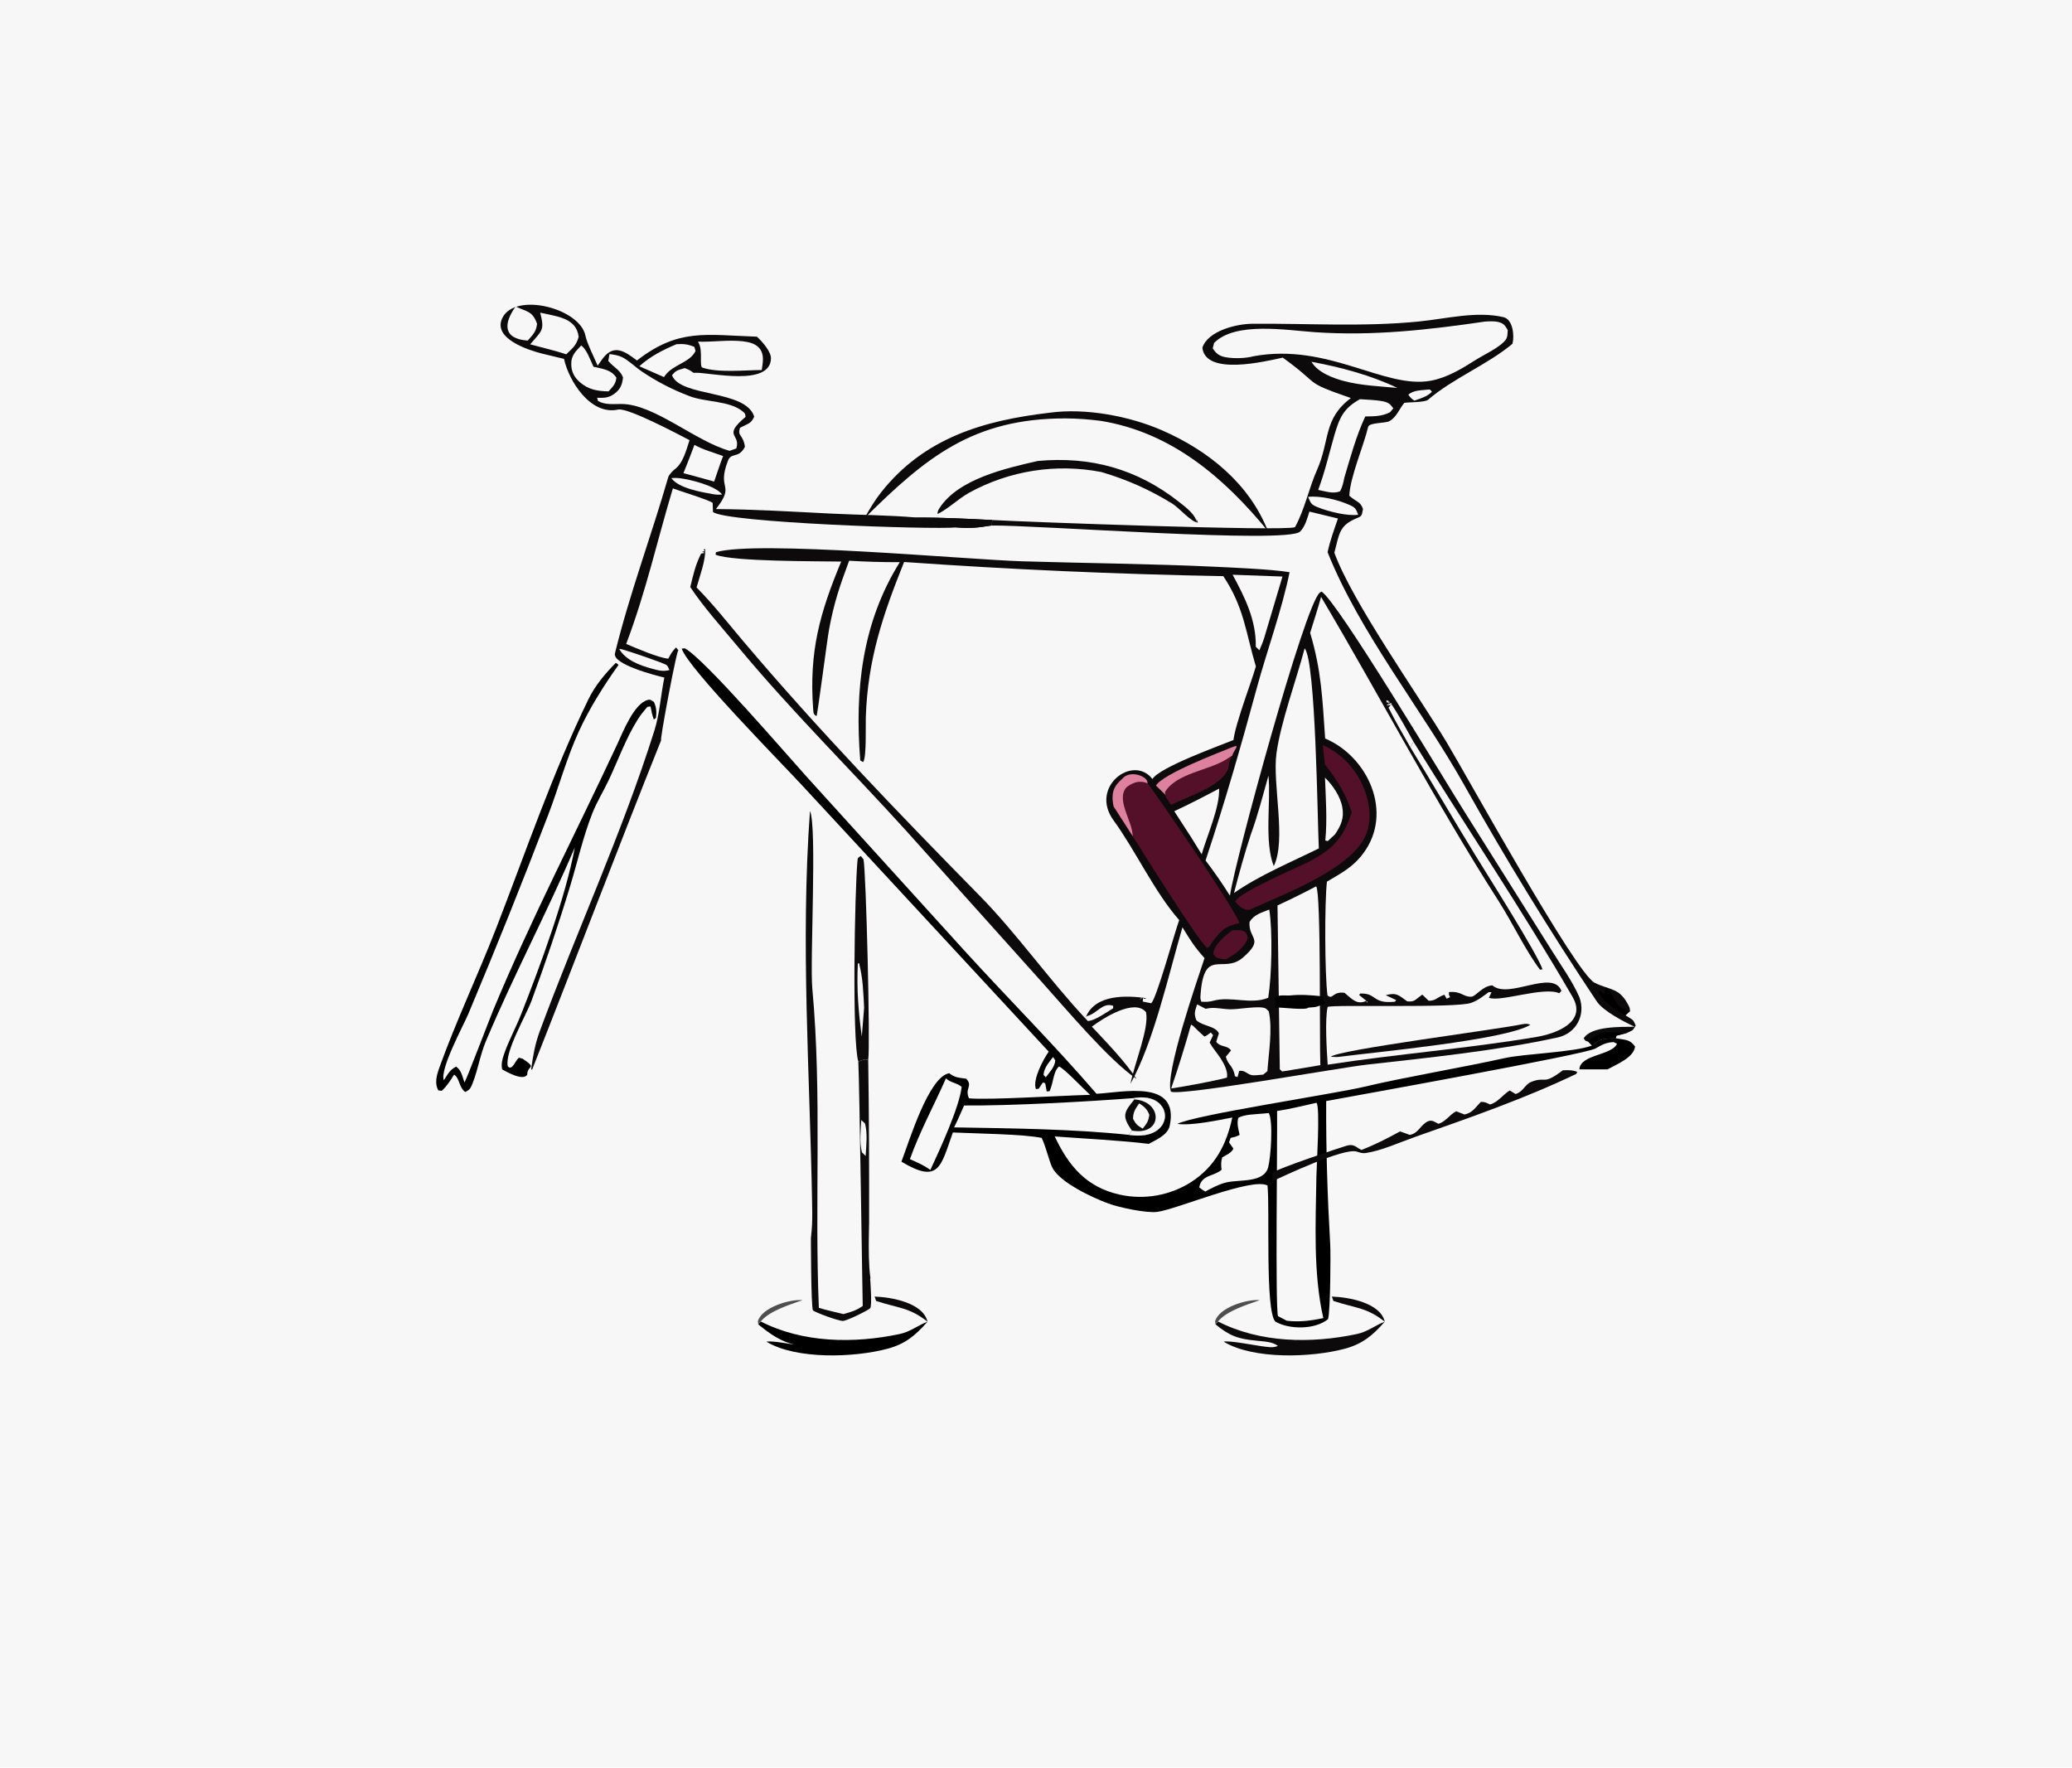
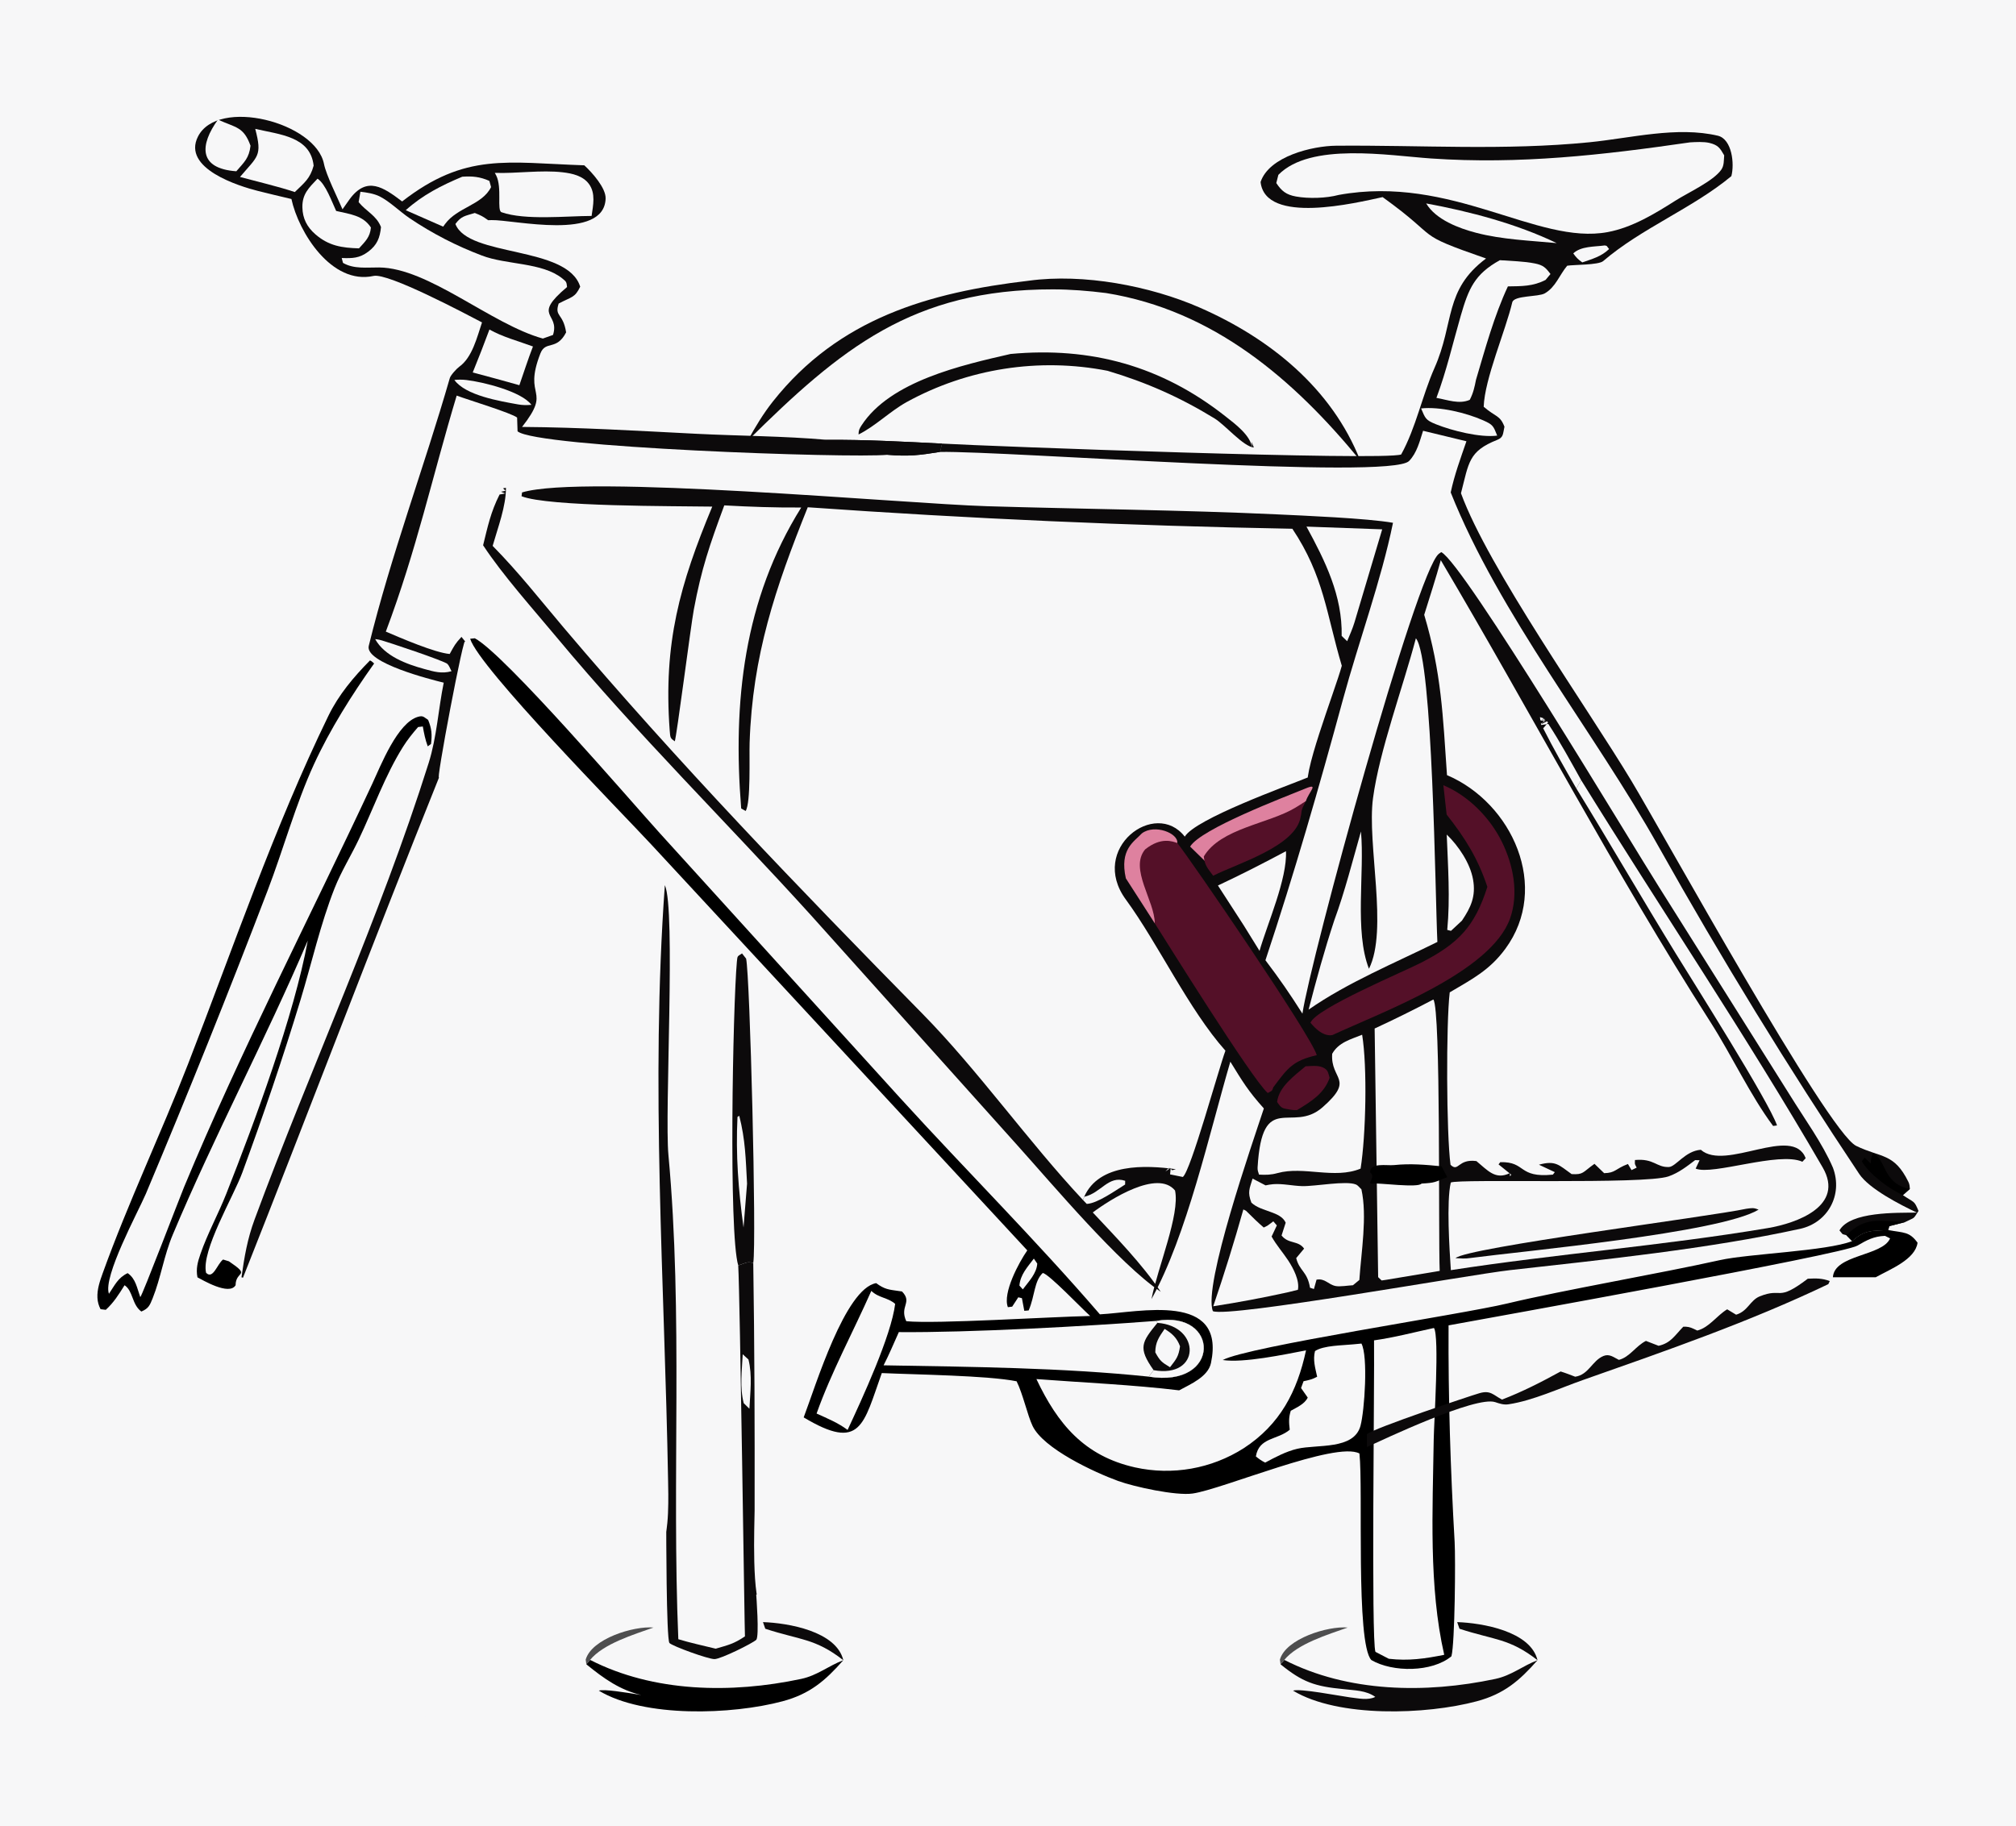
- <svg xmlns="http://www.w3.org/2000/svg" width="646" height="551" viewBox="0 0 646 551" fill="none">
+ <svg xmlns="http://www.w3.org/2000/svg" width="414" height="375" viewBox="116 71 414 375" fill="none">
  <rect width="646" height="551" fill="#F7F7F8" />
  <path d="M215.209 183.005C216.186 179.069 216.747 176.25 218.589 172.582L219.757 172.365L218.879 172.008L219.829 171.815L219.295 171.309L219.895 171.196C219.935 174.959 218.245 179.348 217.17 183.13C222.549 188.588 226.885 194.164 231.775 199.943C255.106 227.516 280.134 253.502 305.431 279.235C316.863 290.862 327.086 305.412 338.405 317.504L338.649 316.828C341.698 309.932 351.189 310.302 357.472 311.174L356.713 311.379L356.265 310.902L355.915 311.434L356.067 310.865L355.321 311.627L356.41 310.927L356.284 312.234L358.905 312.765C360.561 311.459 366.237 290.633 367.65 286.825C360.093 278.349 353.889 264.916 347.19 255.763C339.547 245.311 353.235 235.039 359.301 242.855C361.518 239.185 380.203 232.488 384.533 230.712C387.292 229.582 386.14 230.96 384.82 232.94C382.84 231.382 390.182 212.839 391.548 207.758C388.36 197.048 387.892 189.349 381.397 179.613C348.186 179.005 315.001 177.533 281.876 175.198C275.223 191.791 270.524 205.602 269.937 223.628C269.844 226.442 270.207 235.887 269.125 237.584L268.207 237.067C266.458 215.236 268.722 194.161 280.536 175.25C274.999 175.278 270.26 175.115 264.736 174.812C261.7 183.023 260.043 187.839 258.486 196.192C257.872 199.467 254.915 222.604 254.565 223.28C253.668 222.619 253.648 222.66 253.522 220.97C252.209 203.048 255.628 191.019 262.267 175.064C254.704 174.93 228.535 175.109 223.103 172.931L223.209 172.152C235.782 168.346 301.287 174.45 318.711 174.983C336.907 175.539 359.538 175.778 378.117 176.653C383.602 176.912 396.657 177.447 402.062 178.387C399.646 190.226 394.987 202.89 391.806 214.609C386.842 232.855 381.84 250.268 375.867 268.248C378.863 272.208 380.81 275.035 383.463 279.213C385.08 268.165 406.854 188.279 411.487 184.75C411.645 184.63 411.81 184.525 411.975 184.413C416.661 186.814 450.922 244.126 456.822 253.418L483.631 296.05C486.535 300.762 490.271 305.878 492.409 310.865C494.508 316.463 491.34 322.174 485.658 323.42C466.834 327.542 445.087 329.773 426.086 331.903C417.678 332.845 368.389 341.719 365.076 340.33C362.997 335.132 373.207 305.775 375.543 298.688C372.303 295.089 371.167 293.154 368.659 289.085C364.336 303.846 359.71 324.818 352.463 337.851C353.737 331.379 358.357 320.437 357.301 315.544C353.717 311.176 344.008 317.36 340.411 320.053C345.157 325.126 350.496 330.598 354.364 336.348C345.79 330.551 332.346 314.521 324.941 306.285L282.602 259.076C265.323 239.995 246.87 221.817 230.35 201.955C225.611 196.258 219.216 189.12 215.209 183.005Z" fill="#0C0A0B" />
  <path d="M347.2 251.42C345.88 245.48 348.818 243.956 350.5 242.18C353.14 240.2 358.016 242.18 357.76 244.16C356.798 246.118 354.138 260.946 353.14 260.66L347.2 251.42Z" fill="#DE819F" />
  <path d="M360.4 244.898C362.618 241.228 379.83 234.716 384.16 232.94C386.919 231.81 384.82 233.6 384.16 235.58C381.685 237.539 366.267 248.406 363.7 248.12L360.4 244.898Z" fill="#DE819F" />
  <path d="M338.649 316.828C342.101 316.093 343.573 312.396 347.064 313.553L347.051 314.316C344.972 315.601 341.388 318.185 339.171 318.3L338.405 317.504L338.649 316.828Z" fill="#F7F7F8" />
  <path d="M411.876 186.068C430.554 217.608 447.457 249.973 467.237 280.922C471.672 287.869 475.428 295.995 480.12 302.284L480.926 302.18C479.19 297.165 463.911 273.011 460.155 266.902C453.456 256.005 446.434 243.896 439.722 232.972L440.692 231.235C457.126 257.824 474.642 283.762 490.297 310.8C494.898 318.743 484.945 322.267 479.051 323.26C457.423 326.902 435.577 328.56 413.942 331.907C413.658 327.571 413.018 317.858 413.929 313.909C415.473 313.098 453.747 314.353 458.637 312.648C460.782 311.901 462.465 310.542 464.115 309.302L465.02 309.33L464.214 311.046C467.699 312.491 481.295 307.477 486.133 309.636L486.813 308.907C484.107 301.978 470.346 311.65 465.277 307.181C462.082 307.397 460.149 310.663 458.717 310.72C456.143 310.822 455.687 308.923 451.753 309.28C451.727 310.301 451.654 309.943 452.103 310.845L451.047 311.355L450.308 310.1C447.622 311.129 447.78 311.932 445.424 311.984L443.437 310.065C440.936 311.844 441.2 312.316 438.745 312.176C436.131 310.325 435.478 309.299 432.033 310.246L435.293 311.773L434.891 312.286C427.65 313.007 429.465 309.59 424.093 309.723L423.737 310.181L426.35 312.293L426.093 312.634L426.06 311.976C423.07 313.438 421.506 311.403 419.189 309.501C415.328 308.985 415.572 311.876 413.876 310.266C413.018 303.843 412.952 281.261 413.711 274.845C418.311 272.117 421.869 270.324 425.116 265.92C434.435 253.281 426.541 235.919 413.15 230.221C412.305 217.964 412.008 209.145 408.471 197.288C409.586 193.664 410.9 189.699 411.876 186.068Z" fill="#F7F7F8" />
  <path d="M474.636 319.293C475.777 319.147 476.101 319.041 477.137 319.483C469.171 324.265 428.733 327.984 417.862 329.422C416.872 329.591 415.909 329.488 414.906 329.439C417.117 327.276 467.105 320.916 474.636 319.293Z" fill="#0C0A0B" />
  <path d="M406.761 202.113C410.253 206.283 410.734 255.408 411.177 264.488C402.412 268.832 392.756 272.797 384.73 278.392C386.328 272.219 387.997 266.125 389.997 260.069C392.175 254.135 393.753 247.868 395.482 241.792C396.261 250.206 394.109 262.279 397.125 269.999C401.125 262.003 396.69 244.405 397.957 234.95C399.264 225.216 404.134 212.096 406.761 202.113Z" fill="#F7F7F8" />
  <path d="M410.352 276.311C411.922 278.378 411.348 324.82 411.652 332.058L400.65 333.892L399.732 334.024L399.013 333.345L398.293 282.27C402.366 280.386 406.385 278.4 410.352 276.311Z" fill="#F7F7F8" />
  <path d="M412.404 232.296C417.513 234.429 421.948 238.925 424.39 243.853C426.766 248.649 427.947 254.524 426.093 259.692C422.133 270.73 399.983 278.816 389.641 283.606C389.489 283.624 389.331 283.662 389.172 283.661C387.476 283.641 386.143 282.288 385.113 281.092C386.196 278.146 404.161 270.655 408.015 268.659C415.533 264.76 418.852 261.312 421.44 253.171C419.486 247.302 416.866 243.129 413.077 238.317L412.404 232.296Z" fill="#541028" />
  <path d="M395.726 283.548C396.808 290.215 396.498 304.197 395.409 311.05C390.024 313.278 383.727 310.479 378.348 311.967C376.995 312.341 375.939 312.362 374.547 312.279C374.375 311.763 374.223 311.37 374.256 310.816C375.193 294.782 381.298 303.983 387.588 298.457C394.333 292.539 389.185 292.862 389.575 287.462C390.882 285.121 393.35 284.51 395.726 283.548Z" fill="#F7F7F8" />
  <path d="M373.227 313.102L375.893 314.491C376.408 314.383 376.936 314.287 377.464 314.246C379.424 314.097 381.457 314.596 383.43 314.644C386.103 314.708 392.426 313.478 394.439 314.307C394.901 314.499 395.198 314.968 395.574 315.299C396.802 320.819 395.535 328.222 395.152 333.92L393.838 335.004C392.888 335.048 391.179 335.346 390.281 335.168C388.737 334.861 388.129 333.542 386.361 333.858L385.826 335.781L385.021 335.518C384.466 332.126 382.849 332.107 382.183 329.428L383.806 327.479C382.592 325.753 380.599 326.589 379.18 324.784L380.025 322.156C378.962 319.781 375.048 319.976 372.982 318.043C372.164 315.867 372.573 315.25 373.227 313.102Z" fill="#F7F7F8" />
  <path d="M371.333 319.434C371.953 319.747 371.768 319.589 372.217 320.043C373.293 321.126 374.362 322.149 375.517 323.15C376.447 322.687 376.104 322.907 376.923 322.302C377.114 322.162 377.299 322.018 377.484 321.876L378.21 322.713L377.134 325.003C378.131 326.795 379.444 328.247 380.559 329.946C381.622 331.559 382.909 334.062 382.533 335.94L380.553 336.431C375.451 337.561 370.316 338.526 365.148 339.324C367.392 332.752 369.452 326.12 371.333 319.434Z" fill="#F7F7F8" />
  <path d="M386.407 287.748C385.443 283.962 360.242 247.179 357.76 244.16C356.823 243.859 354.46 242.84 351.16 245.48C347.86 249.44 353.14 256.04 353.14 260.66C355.483 264.338 373.062 292.634 376.335 295.517C377.094 295.085 377.22 295.229 377.484 294.34L377.599 294.186C380.501 290.297 381.567 288.868 386.407 287.748Z" fill="#541028" />
  <path d="M384.295 179.171L399.844 179.733L394.149 198.857C393.746 200.177 393.178 201.439 392.65 202.713L391.522 201.628C391.687 193.39 388.156 186.267 384.295 179.171Z" fill="#F7F7F8" />
  <path d="M380.084 245.845C380.355 251.547 376.289 260.652 374.652 266.322L371.418 261.097L366.112 252.894C370.844 250.679 375.471 248.306 380.084 245.845Z" fill="#F7F7F8" />
  <path d="M384.16 235.58L383.5 236.9C383.1 237.962 383.345 237.987 383.1 238.754C382.18 244.82 370.164 248.339 365.129 250.888C364.033 249.38 363.393 248.817 363.208 246.932C366.673 241.112 376.514 240.239 382.025 236.902C382.282 236.749 383.909 235.736 384.16 235.58Z" fill="#541028" />
  <path d="M413.097 242.428C415.519 244.757 417.922 248.334 418.503 251.668C419.11 255.104 418.067 257.361 416.219 260.111L413.968 262.207L413.203 262.013C413.823 255.525 413.348 248.932 413.097 242.428Z" fill="#F7F7F8" />
  <path d="M384.103 290.031C385.179 289.988 386.592 289.799 387.595 290.239C388.756 290.745 388.704 291.285 389.047 292.394C387.918 295.682 385.146 297.325 382.341 299.035C381.813 299.059 381.371 299.017 380.85 298.918C379.259 298.618 379.2 298.724 378.262 297.359C378.639 294.209 381.833 291.948 384.103 290.031Z" fill="#541028" />
  <path d="M439.722 232.972C437.306 228.779 435.095 224.936 432.904 220.604L433.907 219.42L433.689 219.152L432.561 219.726L433.26 218.671L432.316 218.916L432.244 218.306L433.062 218.578L432.27 219.026L433.405 218.976L432.435 219.648L432.521 219.927L433.96 219.704C436.395 223.416 438.52 227.359 440.692 231.235L439.722 232.972Z" fill="#F7F7F8" />
  <path d="M249.694 244.418L326.961 327.846C325.238 330.323 321.859 336.597 322.974 339.508L323.859 339.402L325.113 337.482L325.858 337.662L326.347 340.258L327.244 340.181C328.545 337.133 328.353 334.16 330.142 332.482C331.435 332.723 338.029 339.669 339.877 341.322C331.706 341.484 308.236 342.991 302.112 342.395C300.666 339.295 303.451 338.574 301.234 336.286L300.561 336.192C298.455 335.888 297.683 335.86 295.927 334.573C289.539 335.683 283.48 355.753 281.044 362.151C292.825 369.202 293.281 363.657 297.082 353.045C303.973 353.363 318.882 353.54 324.769 354.735C326.076 357.374 326.994 361.685 328.043 363.896C330.274 368.588 340.755 373.437 345.586 375.198C348.965 376.43 357.459 378.269 360.891 377.792C367.023 376.939 390.334 366.965 395.172 369.566C395.957 376.765 394.38 408.469 397.607 411.989C401.989 414.557 410.101 414.525 414.061 411.218C414.787 408.487 414.912 391.144 414.721 387.756C413.863 372.821 413.394 358.224 413.473 343.247C421.809 341.718 494.271 328.716 497.439 326.861C499.379 325.726 500.785 324.954 503.101 324.863L504.144 325.38C502.56 329.061 492.697 328.668 492.4 333.364H501.194C504.19 331.702 509.319 329.715 509.781 326.265C508.084 323.95 507.022 324.272 503.755 323.669C500.442 323.801 498.871 323.599 496.336 325.943C491.103 328.005 475.131 328.521 469.191 329.848C456.756 332.622 437.2 335.957 425.525 338.754C415.981 341.041 372.217 347.588 367.095 350.368C371.365 351.006 379.708 349.24 384.202 348.38C382.381 356.847 378.876 363.62 371.398 368.489C364.779 372.706 356.753 374.121 349.09 372.423C338.636 370.08 333.184 363.462 328.835 354.279C338.346 355.001 348.767 355.457 358.146 356.595C360.508 355.31 364.079 353.81 364.68 350.987C367.782 336.287 349.955 340.576 341.87 340.982C328.578 325.556 314.546 311.576 300.838 296.532L251.509 242.161C245.292 235.286 219.671 205.416 213.513 202.112L212.55 202.21C214.365 208.151 243.556 237.792 249.694 244.418Z" fill="black" />
  <path d="M410.471 343.786C411.632 345.388 410.477 363.295 410.424 366.704C410.22 381.047 409.368 396.89 412.583 410.918C408.616 411.721 405.25 412.203 401.198 411.735L398.458 410.313C397.561 408.049 398.287 354.487 398.168 346.327C402.273 345.761 406.412 344.656 410.471 343.786Z" fill="#F7F7F8" />
  <path d="M353.48 342.326C366.501 340.057 366.897 356.169 351.915 353.781C334.201 351.936 315.305 351.766 297.452 351.454C298.508 349.409 299.617 346.775 300.581 344.631C314.922 344.763 339.144 343.431 353.48 342.326Z" fill="#F7F7F8" />
  <path d="M353.48 342.326C366.501 340.057 366.897 356.169 351.915 353.781L352.905 352.452C349.625 347.82 350.463 346.702 353.678 342.734L353.48 342.326Z" fill="#0C0A0B" />
  <path d="M353.479 342.326C366.501 340.057 366.897 356.169 351.915 353.781L352.905 352.452C362.62 354.182 362.673 343.353 353.677 342.734L353.479 342.326Z" fill="#F7F7F8" />
  <path d="M355.162 343.973C356.746 344.944 357.677 345.807 358.33 347.547C358.02 349.661 357.598 350.133 356.271 351.85C354.549 350.807 354.212 350.552 353.248 348.795C353.262 346.685 353.994 345.684 355.162 343.973Z" fill="#F7F7F8" />
  <path d="M393.865 347.148L395.581 346.984C396.98 349.581 396.221 360.768 395.389 363.876C394.043 368.869 386.479 367.649 382.42 368.596C380.084 369.142 377.919 370.319 375.814 371.435C375.055 371.071 374.546 370.687 373.9 370.171C374.553 366.205 378.355 366.816 380.856 364.685C380.691 363.223 380.618 362.205 381.067 360.794C382.315 360.079 383.905 359.424 384.552 358.082L383.179 356.122L383.694 354.721C384.743 354.505 385.529 354.325 386.486 353.801C386.096 352.002 385.582 350.354 386.044 348.527C387.806 347.35 391.72 347.369 393.865 347.148Z" fill="#F7F7F8" />
  <path d="M294.931 336.166C296.488 337.651 298.33 337.505 299.828 338.84C299.023 345.4 293.056 358.293 290.06 364.729C288.113 363.266 285.895 362.362 283.691 361.358C286.681 352.918 291.288 344.409 294.931 336.166Z" fill="#F7F7F8" />
  <path d="M328.307 329.533L329.007 330.556C328.901 332.583 327.218 334.274 326.043 335.853L325.344 335.076C325.528 332.822 326.994 331.282 328.307 329.533Z" fill="#F7F7F8" />
  <path d="M399.93 111.488C394.472 112.668 375.84 117.227 374.87 108.386C376.619 103.112 385.503 100.973 390.38 100.932C407.771 100.785 424.99 101.959 442.388 100.224C450.909 99.374 460.36 96.894 468.801 98.885C471.679 99.615 472.22 104.648 471.547 107.179C463.68 113.738 453.139 117.847 445.213 124.639C444.262 125.456 439.088 125.36 437.834 125.584C436.217 127.514 435.478 129.965 433.24 131.257C431.901 132.03 426.904 131.647 426.555 133.104C425.142 139.042 420.885 148.803 420.687 154.554C423.182 156.714 424.014 156.233 424.951 158.655C424.621 160.109 424.792 160.828 423.459 161.359C417.539 163.712 417.658 166.017 416.021 172.318C421.638 187.683 441.933 216.273 451.06 231.465C457.337 241.897 491.268 303.485 497.168 306.373C502.263 308.867 504.956 307.775 507.9 313.765C508.15 314.271 508.164 314.672 508.203 315.223L506.771 316.494C509.154 318.119 509.068 317.521 509.979 319.746C508.797 321.581 509.319 320.973 507.2 322.043L503.979 322.868L503.755 323.669C500.442 323.801 498.871 323.599 496.336 325.943L495.162 324.723C494.053 324.42 494.568 324.67 493.749 323.736C495.947 319.839 505.543 320.136 509.649 320.086C506.25 318.488 499.861 315.225 497.802 312.141C483.288 290.38 469.369 267.692 456.604 244.902C443.404 221.336 423.875 197.192 413.916 172.154C414.675 168.538 415.942 165.131 417.143 161.643L408.24 159.486C407.54 161.638 406.979 164.047 405.355 165.702C401.494 169.637 322.585 163.6 309.028 163.834L309.444 162.12C319.027 162.67 399.924 165.688 403.738 164.356C406.781 158.857 408.061 152.275 410.576 146.601C414.734 137.229 412.477 130.621 421.169 124.098C405.817 118.745 412.378 120.452 399.93 111.488Z" fill="#0C0A0B" />
  <path d="M506.771 316.494C503.999 315.273 499.868 312.192 498.33 309.557L498.904 308.767L500.184 310.017C500.224 308.923 500.211 308.971 500.593 307.947C503.431 309.013 502.481 314.117 508.203 315.223L506.771 316.494Z" fill="black" fill-opacity="0.98" />
  <path d="M495.161 324.723C499.095 320.831 501.9 321.782 507.2 322.043L503.979 322.868L503.755 323.669C500.442 323.801 498.871 323.599 496.336 325.943L495.161 324.723Z" fill="black" fill-opacity="0.98" />
  <path d="M463.053 100.243C464.208 100.174 465.884 100.081 467.019 100.352C468.834 100.789 469.217 101.418 470.075 102.908C469.983 103.934 470.082 104.981 469.488 105.844C467.864 108.198 462.61 110.594 460.063 112.213C455.793 114.922 451.186 117.734 446.143 118.677C431.65 121.387 414.173 106.807 390.908 111.042C388.354 111.73 384.73 111.834 382.13 111.363C380.124 111.001 379.167 110.225 378.097 108.599L378.52 106.918C385.093 100.192 401.112 102.949 409.89 103.552C428.033 104.798 445.14 102.845 463.053 100.243Z" fill="#F7F7F8" />
  <path d="M424.007 124.447C426.337 124.625 428.917 124.654 431.201 125.119C432.897 125.464 433.406 125.951 434.402 127.286L433.399 128.496C430.825 129.833 428.489 129.787 425.657 129.829C422.819 135.905 421.017 142.591 419.11 149C418.813 150.511 418.542 151.766 417.823 153.135C415.645 154.082 413.295 153.148 410.979 152.729C413.058 147.172 414.345 141.511 415.982 135.835C417.592 130.268 418.833 127.304 424.007 124.447Z" fill="#F7F7F8" />
  <path d="M408.873 112.787C417.849 114.437 427.432 116.969 435.676 120.937C430.244 120.424 424.443 120.207 419.163 118.827C415.566 117.888 410.866 116.124 408.873 112.787Z" fill="#F7F7F8" />
  <path d="M407.831 154.899C411.665 154.476 417.071 155.79 420.602 157.352C422.621 158.242 422.674 158.521 423.459 160.481C419.988 160.938 414.16 159.47 410.873 158.143C408.728 157.279 408.708 156.94 407.831 154.899Z" fill="#F7F7F8" />
  <path d="M445.536 121.418C446.157 121.545 445.8 121.4 446.44 122.154C444.85 123.695 442.982 124.192 440.936 124.899C440.111 124.337 439.656 123.867 439.081 123.048C440.685 121.546 443.365 121.709 445.536 121.418Z" fill="#F7F7F8" />
  <path d="M175.847 111.879C173.557 111.345 171.273 110.794 168.996 110.227C165.076 109.243 153.341 105.609 156.654 99.054C160.746 90.96 180.837 96.103 182.533 104.683C182.982 106.945 185.325 111.621 186.334 113.995C186.816 113.286 187.311 112.585 187.819 111.893C191.364 107.079 194.769 109.502 198.584 112.38C211.586 102.275 220.1 104.428 235.993 104.959C237.643 106.482 240.435 109.623 240.369 111.774C240.105 120.585 221.473 116.111 216.952 116.211L216.252 116.233C215.005 115.367 214.912 115.321 213.507 114.748C211.428 115.388 210.748 115.368 209.52 117.005C212.154 123.881 232.528 121.414 235.148 129.89C234.046 132.198 233.412 131.925 230.726 133.352C229.815 136.121 231.643 135.257 232.257 139.276C230.264 143.128 228.046 140.865 226.977 143.595C223.294 153.01 229.479 150.716 223.209 158.696C235.247 158.784 246.975 159.5 258.981 160.105C267.963 160.557 276.919 160.563 285.889 161.353C293.822 161.295 301.531 161.728 309.444 162.12L309.028 163.834C304.778 164.509 302.587 164.787 298.27 164.422C290.344 165.164 226.119 162.908 222.285 159.597L222.192 156.776C221.044 155.839 212.173 153.154 209.784 152.26C204.735 169.048 201.554 183.96 195.231 200.742C198.313 202.062 205.342 205.09 208.352 205.336C209.296 203.617 209.454 203.249 210.768 201.822L211.566 202.819C211.467 199.851 205.204 233.088 206.2 230.596C192.512 264.682 179.424 299.347 165.901 333.454L165.591 333.375C166.178 329.196 166.805 325.476 168.277 321.504C179.866 290.158 193.997 259.593 204.036 227.707C205.692 222.446 206.016 216.652 207.124 211.23C204.544 210.606 190.875 207.151 191.727 203.673C196.287 185.063 203.072 167.062 208.372 148.664C208.537 148.074 209.778 146.717 210.292 146.349C212.985 144.441 213.962 140.26 214.985 137.227C211.599 135.456 195.72 127.017 192.723 127.679C184.084 129.588 177.312 118.693 175.847 111.879Z" fill="#0C0A0B" />
  <path d="M285.889 161.353C293.822 161.295 301.531 161.728 309.444 162.12L309.028 163.834C304.778 164.509 302.587 164.787 298.27 164.422C295.63 163.629 284.437 164.398 280.299 162.607C281.671 161.426 283.744 161.6 285.889 161.353Z" fill="#0C0A0B" />
  <path d="M190.017 110.386C191.265 110.528 192.783 110.764 193.918 111.323C196.017 112.363 198.096 114.453 200.076 115.794C204.715 118.928 209.712 121.509 214.952 123.487C219.968 125.428 227.334 124.86 231.472 128.195C232.323 128.883 232.33 128.904 232.449 129.958C225.109 136.125 231.03 135.16 229.564 139.802L227.479 140.543C216.892 137.615 204.022 126.033 193.865 125.939C191.357 125.916 188.664 126.304 186.433 124.997L186.176 124.002C188.367 124.072 189.806 124.062 191.628 122.69C193.449 121.323 194.017 119.844 194.241 117.646C193.284 115.215 191.271 114.503 189.648 112.515L190.017 110.386Z" fill="#F7F7F8" />
  <path d="M217.612 106.511C222.179 106.668 227.083 105.875 231.577 106.396C233.524 106.622 235.709 107.112 236.943 108.788C238.362 110.725 237.801 113.158 237.491 115.357C232.31 115.369 223.809 116.292 218.991 114.594C217.988 114.239 219.15 109.589 217.902 107.045C217.81 106.864 217.711 106.689 217.612 106.511Z" fill="#F7F7F8" />
  <path d="M168.415 97.473C173.484 98.649 179.748 99.035 180.408 105.029C179.688 107.703 178.487 108.554 176.54 110.45C173.379 109.378 168.613 108.25 165.287 107.35C168.917 103.041 169.9 103.12 168.415 97.473Z" fill="#F7F7F8" />
  <path d="M181.206 107.703C182.883 108.797 184.15 112.471 185.034 114.332C187.8 114.978 190.539 115.218 192.169 117.728C191.997 119.708 191.02 120.586 189.72 122.016C186.216 121.917 183.496 121.505 180.757 119.12C179.048 117.627 178.137 115.876 178.098 113.588C178.045 110.842 179.444 109.565 181.206 107.703Z" fill="#F7F7F8" />
  <path d="M210.926 107.301C213.018 107.157 214.569 107.304 216.496 108.157L216.846 109.429C215.031 113.117 209.929 113.568 207.408 117.002L207.006 117.556L199.323 114.179C202.801 111.042 206.636 109.104 210.926 107.301Z" fill="#F7F7F8" />
  <path d="M216.51 138.687C219.15 140.196 222.575 141.107 225.446 142.172C224.436 144.783 223.578 147.478 222.654 150.126C219.473 149.227 216.279 148.355 213.078 147.51C214.266 144.587 215.414 141.646 216.51 138.687Z" fill="#F7F7F8" />
  <path d="M160.759 95.573C164.462 97.26 166.033 97 167.445 100.936C167.148 103.486 166.178 104.277 164.528 106.18C156.661 105.622 157.044 100.731 160.759 95.573Z" fill="#F7F7F8" />
  <path d="M193.04 202.282C193.324 202.325 193.608 202.347 193.891 202.412C195.33 202.75 207.349 206.794 207.89 207.384C208.279 207.801 208.444 208.378 208.722 208.874C206.702 209.449 205.111 208.964 203.145 208.425C199.455 207.415 194.987 205.77 193.04 202.282Z" fill="#F7F7F8" />
  <path d="M209.309 149.046C210.141 148.963 210.939 148.963 211.771 149.059C215.15 149.447 223.103 151.395 225.129 154.159C224.166 154.24 223.347 154.242 222.384 154.07C218.608 153.393 211.586 152.232 209.309 149.046Z" fill="#F7F7F8" />
  <path d="M246.091 390.958C248.81 387.985 249.503 388.962 251.912 387.594C253.536 386.672 253.232 377.363 253.199 375.291C252.48 334.15 249.549 294.014 252.532 252.817C254.796 257.727 252.46 299.585 253.265 308.241C256.308 341.115 253.925 374.887 255.298 407.715C257.568 408.416 260.617 409.085 262.974 409.662C265.581 408.897 266.656 408.693 268.98 407.132C268.92 407.214 267.963 336.88 267.6 330.939C269.145 330.452 269.376 330.083 270.689 330.43C270.946 347.379 270.999 364.298 270.966 381.246C270.96 383.789 270.244 400.047 272.62 401.9C279.372 407.165 275.168 395.259 277.24 403.22C277.398 403.827 282.45 411.197 281.922 411.838L282.1 412.219C282.76 413.638 282.866 413.823 283.15 415.33C281.447 417.86 274.352 419.138 271.243 419.537C263.647 420.511 256.341 422.111 248.909 423.837C245.088 423.516 244.078 419.68 240.111 422.693C239.907 422.848 232.752 420.955 231.525 420.864C218.028 419.86 209.533 425.845 200.142 412.964C206.636 402.449 220.258 404.044 230.832 400.051C235.168 398.414 242.943 391.519 245.662 390.951L246.091 390.958ZM269.897 360.373C270.062 357.075 270.524 353.476 269.699 350.257L268.524 349.182C268.366 352.447 267.897 356.045 268.729 359.227L269.897 360.373Z" fill="#0C0A0B" />
  <path d="M245.662 390.95L246.091 390.958C245.596 395.987 241.57 398.463 237.557 402.164C240.118 397.467 242.296 394.976 245.662 390.95Z" fill="#F7F7F8" />
  <path d="M279.81 412.637C280.912 413.295 281.005 413.404 281.572 414.561C280.734 416.098 278.913 416.601 277.375 417.258C276.735 417.063 276.094 416.723 275.494 416.455C276.193 414.559 278.154 413.76 279.81 412.637Z" fill="#F7F7F8" />
  <path d="M206.709 416.102C209.705 416.624 212.754 418.103 215.572 419.224C213.764 419.471 211.381 419.887 209.599 419.304C207.837 418.724 207.481 417.624 206.709 416.102Z" fill="#F7F7F8" />
  <path d="M267.389 415.629C268.227 416.027 269.032 416.566 269.831 417.038L269.956 418.057L268.108 420.055C266.683 419.709 265.97 419.442 264.822 418.529C265.165 416.776 265.97 416.637 267.389 415.629Z" fill="#F7F7F8" />
  <path d="M245.589 419.699C247.886 419.5 250.024 419.179 252.268 419.858L252.216 421.194C249.879 421.958 248.302 422.218 246.084 421.177L245.589 419.699Z" fill="#F7F7F8" />
  <path d="M235.815 398.016C236.574 398.576 236.791 398.953 237.273 399.744C236.461 401.5 235.128 402.005 233.544 403.015L232.594 402.094C233.109 400.178 234.415 399.348 235.815 398.016Z" fill="#F7F7F8" />
  <path d="M234.772 417.972C237.735 418.197 240.923 417.867 242.547 420.689C238.382 421.072 237.722 421.084 234.772 417.972Z" fill="#F7F7F8" />
  <path d="M249.279 389.25L252.46 389.372L252.737 390.209L250.744 392.525C249.879 392.683 248.995 392.734 248.117 392.815L247.754 391.967L249.279 389.25Z" fill="#F7F7F8" />
  <path d="M257.535 417.66L260.34 418.45L260.802 419.324L258.981 421.527C257.958 421.174 256.981 420.718 255.984 420.284L255.766 419.247L257.535 417.66Z" fill="#F7F7F8" />
  <path d="M224.199 402.557C226.073 402.357 228.033 401.769 229.749 402.573L228.878 403.798C227.149 404.186 225.763 404.865 224.126 404.065L224.199 402.557Z" fill="#F7F7F8" />
  <path d="M192.829 207.29C192.578 207.079 192.294 206.753 191.971 206.669C188.625 210.062 185.542 213.712 183.444 218.028C172.29 240.951 163.868 265.768 154.628 289.54C149.044 303.896 142.312 318.047 137.105 332.497C136.518 334.124 135.917 335.84 136.009 337.594C136.049 338.419 136.267 339.194 136.65 339.924L137.725 340.054C139.344 338.576 140.394 336.898 141.54 335.066L141.58 335.003C143.362 336.182 143.052 338.951 145.025 340.407C146.477 339.787 146.741 339.196 147.342 337.699C149.031 333.476 149.671 328.906 151.473 324.627C160.047 304.219 170.508 284.593 179.206 264.204C176.388 279.578 168.316 301.425 162.449 316.269C160.812 320.405 158.621 324.373 157.169 328.573C156.595 330.228 156.212 331.621 156.549 333.381C157.492 333.86 163.06 337.22 164.38 335.003C164.38 331.94 167.68 333.26 163.01 330.091L161.815 329.723C160.614 330.598 159.76 333.92 158.317 332.447C157.294 327.875 163.954 316.786 165.756 311.877C170.026 300.25 174.124 288.236 177.715 276.383C180.025 268.778 181.8 260.826 184.717 253.429C186.09 249.967 188.07 246.801 189.667 243.446C192.651 237.177 195.066 230.304 198.749 224.424C199.66 222.97 200.729 221.632 201.858 220.345L202.828 220.227C203.079 221.647 203.336 222.957 203.844 224.309L204.511 223.814C204.742 221.87 204.663 220.69 203.917 218.873C203.039 218.324 202.933 217.936 201.864 218.236C197.634 219.418 194.195 228.237 192.453 231.987C179.602 259.553 165.452 286.756 153.79 314.863C152.767 317.336 145.21 337.168 144.807 337.445C144.127 335.569 143.883 333.662 142.213 332.518C140.207 333.489 139.6 334.952 138.372 336.762C137.092 333.295 144.312 320.029 145.942 316.245C154.621 295.624 162.957 274.859 170.943 253.961C174.171 245.533 176.731 236.136 180.474 227.994C183.747 220.875 188.275 213.674 192.829 207.29Z" fill="black" />
  <path d="M327.31 128.657C338.478 127.134 352.173 129.721 362.363 134.178C376.698 140.447 389.482 150.724 395.337 165.597C381.635 148.872 365.181 134.75 343.157 131.197C339.54 130.739 335.857 130.443 332.208 130.439C303.412 130.404 288.641 142.601 269.547 161.52C271.111 158.694 272.728 155.979 274.741 153.442C288.238 136.398 306.804 131.052 327.31 128.657Z" fill="#0C0A0B" />
  <path d="M267.6 330.939C265.607 324.221 266.498 277.788 267.323 268.542C267.442 267.2 267.468 267.498 268.379 266.845L269.217 267.908C270.016 271.36 271.382 325.933 270.689 330.43C269.376 330.083 269.145 330.452 267.6 330.939Z" fill="#0C0A0B" />
  <path d="M268.689 323.142C267.62 315.348 267.072 308.275 267.448 300.424L267.811 300.204C269.085 305.192 269.131 309.03 269.415 314.137L268.689 323.142Z" fill="#F7F7F8" />
  <path d="M323.529 143.71C339.996 142.183 354.516 146.166 367.603 156.479C369.636 158.079 372.85 160.427 373.154 163.072L373.035 161.749L373.484 162.925C371.313 162.732 367.65 158.325 365.419 156.953C358.324 152.604 351.414 149.541 343.441 147.165C329.356 144.411 314.751 146.687 302.178 153.595C298.686 155.549 295.828 158.489 292.311 160.251C292.311 159.42 292.462 159.09 292.918 158.387C298.825 149.273 313.576 145.991 323.529 143.71Z" fill="#0C0A0B" />
  <path d="M379.741 411.964C392.789 418.653 408.754 418.918 423.076 415.872C426.449 415.154 428.706 413.166 431.742 412.031C428.013 416.264 424.858 418.966 419.268 420.463C408.9 423.236 390.849 423.893 381.536 418.28C382.882 417.782 390.921 419.341 393.145 419.649C394.934 419.852 396.894 420.333 398.425 419.566C396.544 418.219 394.261 418.245 391.872 417.965C386.031 417.415 383.463 416.534 378.969 412.868L379.741 411.964Z" fill="#0C0A0B" />
  <path d="M487.242 333.665C488.938 333.578 490.152 333.549 491.756 334.147L491.459 334.779C475.289 342.522 457.997 348.515 441.094 354.465C436.309 356.146 430.792 358.706 425.815 359.456C424.812 359.607 424.007 359.339 423.057 359.019C419.05 357.663 399.908 366.796 396.7 368.24V365.6C398.172 364.334 417.935 357.72 419.809 357.18C422.086 356.522 422.628 357.53 424.449 358.495C428.673 356.868 432.528 354.888 436.488 352.72C437.504 353.027 438.487 353.417 439.477 353.796C442.269 353.386 442.949 350.495 445.285 349.535C446.506 349.034 447.378 349.808 448.447 350.336C450.671 349.778 451.899 347.5 454.004 346.439L456.604 347.445C459.112 346.885 459.911 345.34 461.673 343.524C462.518 343.49 463.026 343.594 463.785 343.948C464.043 344.067 464.3 344.192 464.551 344.313C467.006 343.674 468.517 341.269 470.689 339.949L472.524 341.056C474.939 340.343 475.388 338.087 477.381 337.286C482.12 335.381 480.8 338.561 487.242 333.665Z" fill="#0C0A0B" />
  <path d="M415.242 404.202C420.377 404.377 430.317 406.068 431.742 412.03C425.941 407.49 422.799 407.899 415.717 405.566C415.559 405.112 415.401 404.657 415.242 404.202Z" fill="#0C0A0B" />
  <path d="M412.039 310.577C408.725 310.244 405.604 309.975 402.284 310.323C400.743 310.484 397.36 309.729 397.36 311.83C398.726 312.799 396.324 314.381 398.02 314.12C399.149 313.946 407.254 315.068 407.92 314.12C410.804 313.954 410.58 313.839 413.2 312.8L412.039 310.577Z" fill="black" />
  <path d="M378.969 412.868L378.837 411.91C380.044 407.615 388.684 404.961 392.763 405.317C388.677 406.772 382.493 408.628 379.741 411.964L378.969 412.868Z" fill="#4E4E4F" />
  <path d="M271.3 407.84C271.96 407.18 271.3 398.6 271.3 398.6L279.22 392.66L301 406.52L286.48 448.1L217.18 456.02L196.72 407.84L252.82 384.74C252.82 384.74 252.82 407.84 253.48 408.5C254.14 409.16 261.4 411.8 262.72 411.8C264.04 411.8 270.64 408.5 271.3 407.84Z" fill="#F7F7F8" />
  <path d="M237.181 411.964C250.229 418.653 266.194 418.918 280.516 415.872C283.889 415.154 286.146 413.166 289.182 412.031C285.453 416.264 282.298 418.966 276.708 420.463C266.34 423.236 248.289 423.893 238.976 418.28C239.951 417.919 244.433 418.637 247.677 419.178C243.374 418.164 240.113 415.89 236.409 412.868L237.181 411.964Z" fill="black" />
  <path d="M272.682 404.202C277.817 404.377 287.757 406.068 289.182 412.03C283.381 407.49 280.239 407.899 273.157 405.566C272.999 405.112 272.841 404.657 272.682 404.202Z" fill="#0C0A0B" />
  <path d="M236.409 412.868L236.276 411.91C237.484 407.615 246.124 404.961 250.202 405.317C246.117 406.772 239.933 408.628 237.181 411.964L236.409 412.868Z" fill="#4E4E4F" />
</svg>
